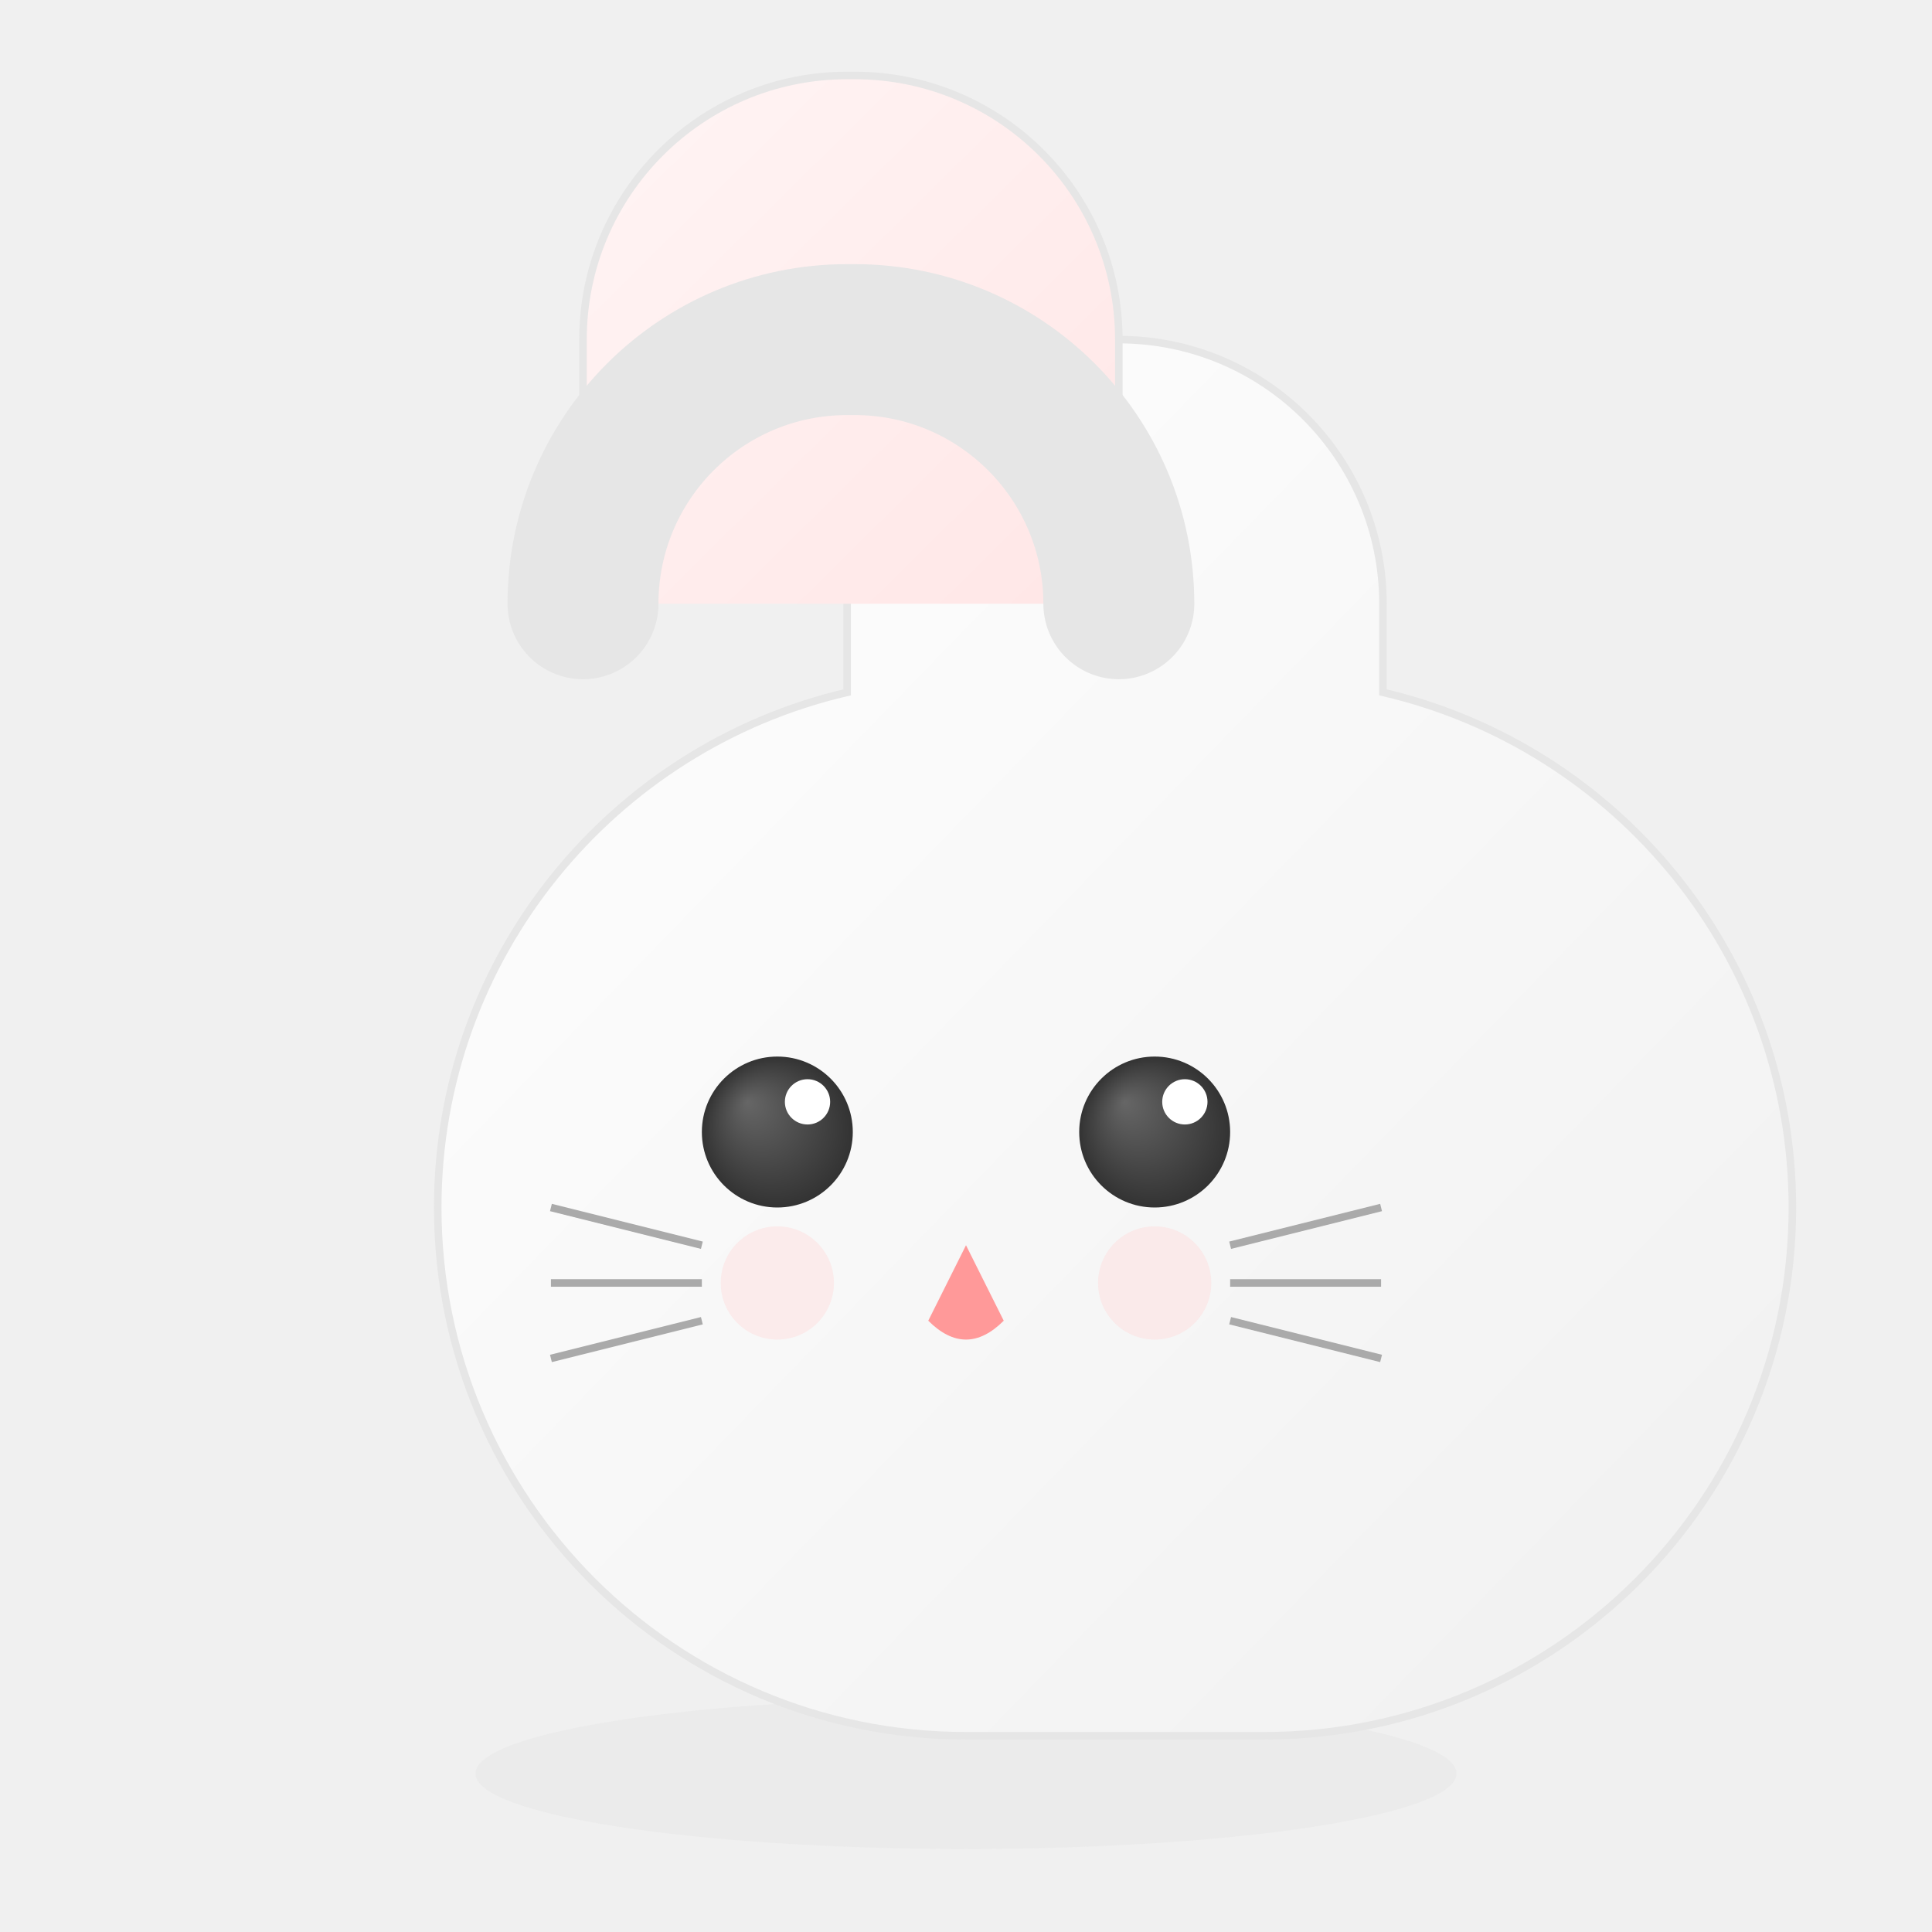
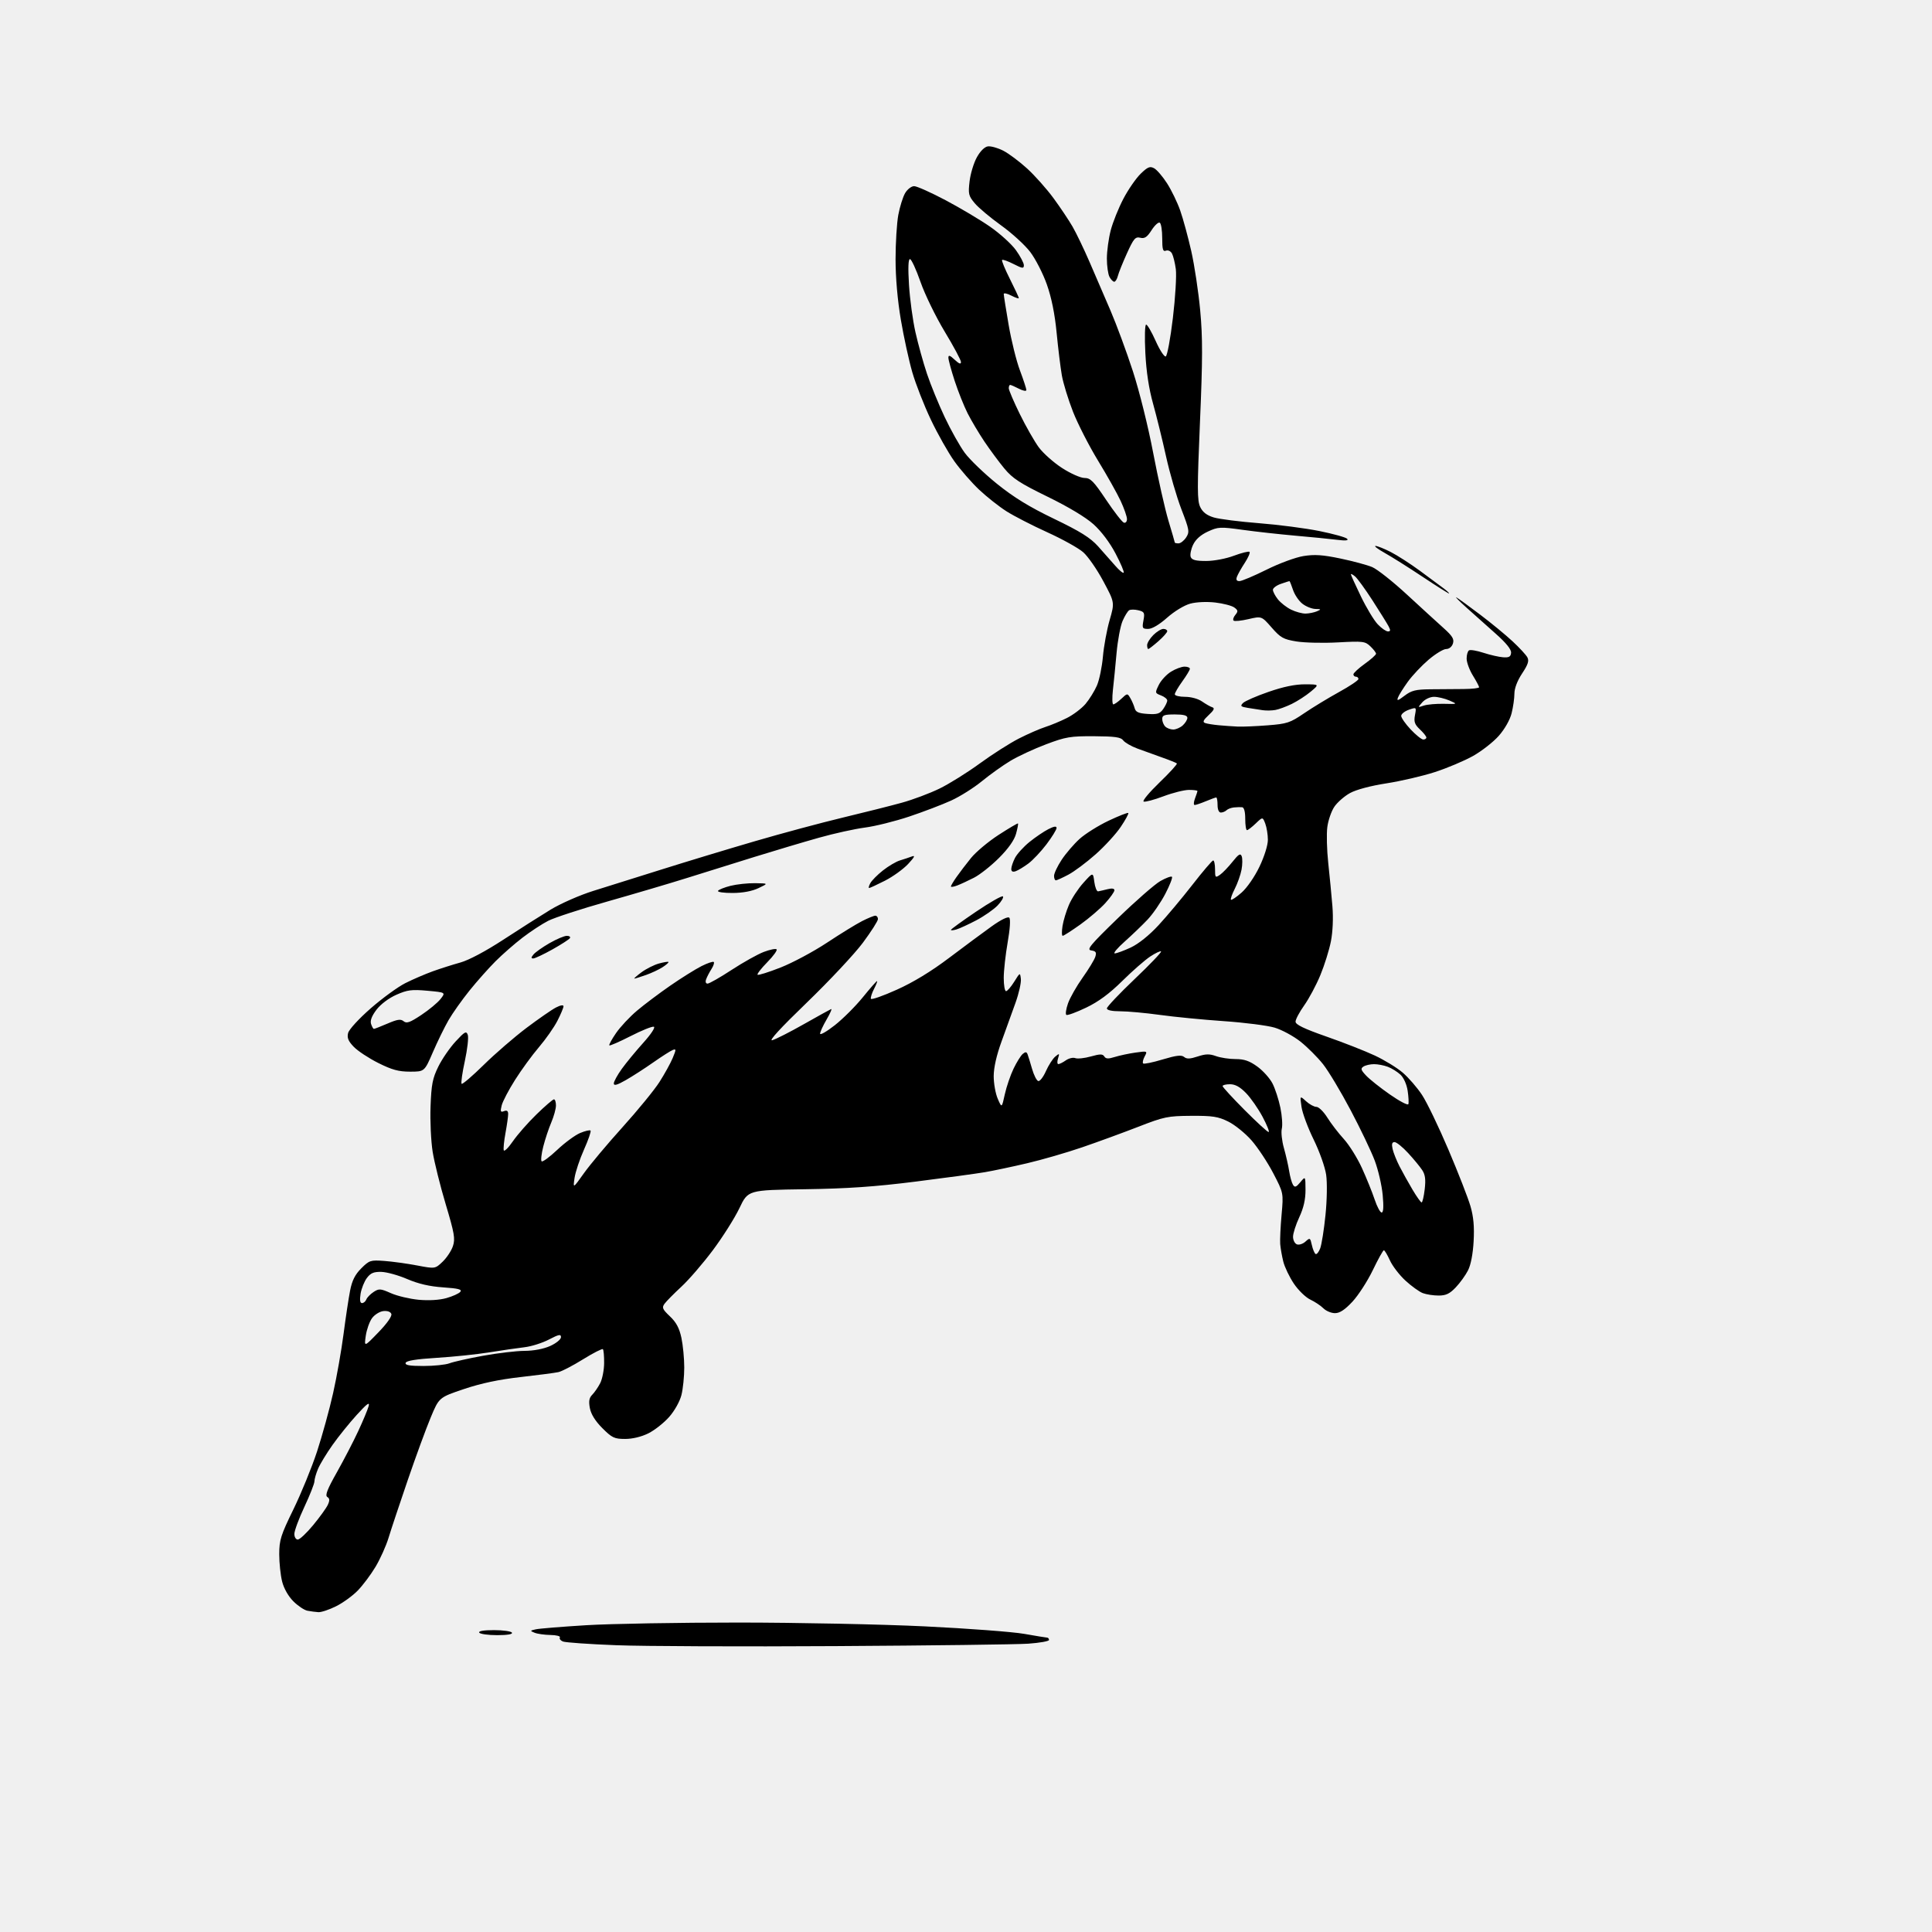
- <svg xmlns="http://www.w3.org/2000/svg" viewBox="0 0 512 512">
-   <ellipse cx="256" cy="470" rx="130" ry="20" fill="#E0E0E0" opacity="0.3" />
-   <defs>
-     <linearGradient id="headGradient" x1="0%" y1="0%" x2="100%" y2="100%">
-       <stop offset="0%" style="stop-color:#FFFFFF" />
-       <stop offset="100%" style="stop-color:#F0F0F0" />
-     </linearGradient>
-   </defs>
-   <path d="M256 460c-77.32 0-140-62.68-140-140 0-66.45 46.37-122.06 108.5-136.52V160c0-38.66 31.34-70 70-70h2c38.66 0 70 31.34 70 70v23.48C428.63 197.94 475 253.55 475 320c0 77.32-62.68 140-140 140z" fill="url(#headGradient)" stroke="#E6E6E6" stroke-width="2" />
-   <defs>
-     <linearGradient id="earGradient" x1="0%" y1="0%" x2="100%" y2="100%">
-       <stop offset="0%" style="stop-color:#FFF5F5" />
-       <stop offset="100%" style="stop-color:#FFE6E6" />
-     </linearGradient>
-   </defs>
-   <path d="M296.5 160v-70c0-38.66-31.34-70-70-70h-2c-38.66 0-70 31.34-70 70v70" fill="url(#earGradient)" stroke="#E6E6E6" stroke-width="2" />
-   <path d="M154.5 160c0-38.66 31.34-70 70-70h2c38.66 0 70 31.34 70 70" fill="none" stroke="#E6E6E6" stroke-width="40" stroke-linecap="round" />
-   <defs>
-     <radialGradient id="eyeGradient" cx="50%" cy="50%" r="50%" fx="30%" fy="30%">
-       <stop offset="0%" style="stop-color:#666666" />
-       <stop offset="100%" style="stop-color:#333333" />
-     </radialGradient>
-   </defs>
-   <circle cx="206" cy="300" r="20" fill="url(#eyeGradient)" />
-   <circle cx="306" cy="300" r="20" fill="url(#eyeGradient)" />
-   <circle cx="214" cy="292" r="6" fill="#FFFFFF" />
-   <circle cx="314" cy="292" r="6" fill="#FFFFFF" />
-   <path d="M256 330 L246 350 Q256 360 266 350 Z" fill="#FF9999" />
-   <circle cx="206" cy="340" r="15" fill="#FFD6D6" opacity="0.4" />
-   <circle cx="306" cy="340" r="15" fill="#FFD6D6" opacity="0.4" />
-   <line x1="186" y1="330" x2="146" y2="320" stroke="#AAAAAA" stroke-width="2" />
-   <line x1="186" y1="340" x2="146" y2="340" stroke="#AAAAAA" stroke-width="2" />
-   <line x1="186" y1="350" x2="146" y2="360" stroke="#AAAAAA" stroke-width="2" />
-   <line x1="326" y1="330" x2="366" y2="320" stroke="#AAAAAA" stroke-width="2" />
-   <line x1="326" y1="340" x2="366" y2="340" stroke="#AAAAAA" stroke-width="2" />
-   <line x1="326" y1="350" x2="366" y2="360" stroke="#AAAAAA" stroke-width="2" />
+ <svg xmlns="http://www.w3.org/2000/svg" version="1.1" viewBox="0 0 768 768" width="768" height="768">
+   <style>svg {background-color: white; }</style>"
+ <path stroke="none" fill="black" fill-rule="evenodd" d="M332.50,654.35C295.10,654.58 255.72,654.42 245.00,654.00C234.28,653.59 224.72,652.92 223.76,652.52C222.80,652.12 222.26,651.39 222.56,650.90C222.87,650.40 221.18,649.97 218.81,649.93C216.44,649.89 213.60,649.49 212.50,649.04C210.63,648.28 210.66,648.19 213.00,647.68C214.38,647.37 223.38,646.64 233.00,646.05C242.62,645.46 269.85,644.99 293.50,644.99C317.15,645.00 350.52,645.68 367.66,646.51C384.79,647.34 402.57,648.68 407.16,649.49C411.75,650.30 415.84,650.97 416.25,650.98C416.66,650.99 417.00,651.41 417.00,651.91C417.00,652.41 413.29,653.07 408.75,653.39C404.21,653.70 369.90,654.13 332.50,654.35zM197.62,650.00C194.04,650.00 190.84,649.55 190.50,649.00C190.11,648.37 192.30,648.00 196.38,648.00C199.96,648.00 203.16,648.45 203.50,649.00C203.89,649.63 201.70,650.00 197.62,650.00zM126.55,640.86C125.42,640.79 123.47,640.53 122.21,640.29C120.95,640.05 118.43,638.36 116.61,636.54C114.60,634.53 112.84,631.43 112.15,628.67C111.52,626.16 111.00,621.28 111.00,617.81C111.01,612.18 111.62,610.26 116.63,600.00C119.72,593.67 123.95,583.33 126.03,577.00C128.10,570.67 130.98,560.22 132.42,553.77C133.87,547.32 135.73,536.75 136.57,530.27C137.41,523.80 138.58,516.04 139.17,513.03C139.96,509.00 141.13,506.67 143.61,504.19C146.80,501.00 147.29,500.84 152.74,501.24C155.91,501.47 161.76,502.28 165.74,503.03C172.97,504.40 172.97,504.40 175.96,501.54C177.61,499.96 179.45,497.17 180.05,495.33C181.01,492.44 180.63,490.24 177.19,478.75C175.00,471.46 172.67,462.07 171.99,457.87C171.32,453.67 170.94,445.57 171.15,439.86C171.47,431.07 171.95,428.63 174.24,423.99C175.72,420.97 178.82,416.48 181.11,414.00C184.76,410.06 185.35,409.73 185.95,411.38C186.32,412.42 185.79,417.09 184.78,421.77C183.76,426.44 183.19,430.52 183.50,430.83C183.81,431.14 187.76,427.76 192.28,423.32C196.80,418.87 204.43,412.28 209.23,408.65C214.04,405.03 219.32,401.37 220.98,400.51C222.79,399.57 224.00,399.37 224.00,400.01C224.00,400.59 222.91,403.19 221.58,405.78C220.25,408.38 216.95,413.09 214.25,416.25C211.55,419.41 207.28,425.26 204.76,429.25C202.23,433.24 199.83,437.81 199.43,439.41C198.82,441.87 198.96,442.23 200.35,441.70C201.50,441.25 202.00,441.60 202.00,442.85C202.00,443.83 201.52,447.22 200.94,450.38C200.35,453.54 200.05,456.64 200.25,457.26C200.46,457.88 202.10,456.27 203.89,453.66C205.68,451.06 209.90,446.25 213.28,442.97C216.65,439.69 219.77,437.00 220.21,437.00C220.64,437.00 221.00,438.09 221.00,439.42C221.00,440.75 220.17,443.78 219.15,446.17C218.13,448.55 216.70,452.85 215.97,455.73C215.23,458.61 214.93,461.27 215.30,461.64C215.67,462.01 218.45,459.97 221.48,457.11C224.50,454.25 228.61,451.23 230.60,450.39C232.59,449.56 234.46,449.12 234.75,449.42C235.05,449.71 233.88,453.10 232.16,456.95C230.44,460.80 228.75,465.87 228.40,468.22C227.76,472.50 227.76,472.50 232.13,466.36C234.53,462.98 241.45,454.73 247.50,448.03C253.55,441.32 260.15,433.25 262.16,430.09C264.18,426.93 266.54,422.65 267.41,420.57C268.82,417.18 268.83,416.85 267.43,417.39C266.58,417.71 263.10,419.93 259.69,422.32C256.29,424.71 251.36,427.88 248.75,429.37C245.32,431.33 244.00,431.70 244.00,430.69C244.00,429.93 245.43,427.32 247.17,424.90C248.91,422.48 252.76,417.81 255.72,414.52C258.79,411.11 260.60,408.37 259.92,408.14C259.27,407.92 255.11,409.60 250.69,411.86C246.26,414.12 242.45,415.78 242.22,415.56C241.99,415.33 243.19,413.12 244.89,410.66C246.59,408.19 250.34,404.18 253.24,401.74C256.13,399.30 262.10,394.81 266.50,391.77C270.90,388.73 276.46,385.26 278.85,384.05C281.24,382.85 283.44,382.10 283.73,382.40C284.03,382.70 283.61,383.96 282.81,385.22C282.01,386.47 281.06,388.29 280.71,389.25C280.32,390.31 280.54,391.00 281.28,391.00C281.95,391.00 286.25,388.55 290.83,385.55C295.41,382.56 301.16,379.34 303.60,378.41C306.04,377.48 308.34,377.01 308.71,377.38C309.08,377.74 307.41,380.05 305.00,382.50C302.59,384.95 300.86,387.19 301.14,387.48C301.43,387.76 305.54,386.47 310.28,384.61C315.02,382.75 323.31,378.32 328.70,374.76C334.09,371.19 340.39,367.32 342.71,366.14C345.03,364.96 347.39,364.00 347.96,364.00C348.53,364.00 349.00,364.61 349.00,365.35C349.00,366.09 346.29,370.34 342.98,374.79C339.66,379.24 329.65,389.93 320.73,398.54C310.23,408.67 305.38,413.95 307.00,413.50C308.38,413.12 314.00,410.26 319.49,407.15C324.99,404.04 329.88,401.33 330.36,401.13C330.83,400.92 330.05,402.76 328.61,405.22C327.18,407.67 326.00,410.23 326.00,410.90C326.00,411.58 328.63,410.07 331.85,407.54C335.07,405.01 340.06,400.03 342.95,396.47C345.84,392.91 348.39,390.00 348.62,390.00C348.86,390.00 348.34,391.38 347.46,393.07C346.59,394.76 346.02,396.54 346.19,397.03C346.36,397.52 351.00,395.90 356.50,393.42C363.09,390.46 370.20,386.13 377.37,380.71C383.35,376.20 390.95,370.56 394.27,368.19C397.90,365.60 400.65,364.25 401.20,364.80C401.75,365.35 401.50,369.24 400.56,374.61C399.71,379.50 399.00,385.86 399.00,388.75C399.00,391.64 399.41,394.00 399.92,394.00C400.42,394.00 401.89,392.31 403.17,390.25C405.49,386.52 405.50,386.52 405.81,389.15C405.98,390.61 405.02,394.89 403.67,398.65C402.33,402.42 399.84,409.32 398.13,414.00C396.14,419.45 395.02,424.40 395.01,427.78C395.01,430.69 395.73,434.74 396.62,436.78C398.23,440.50 398.23,440.50 399.43,435.00C400.10,431.98 401.66,427.39 402.91,424.80C404.15,422.22 405.80,419.58 406.57,418.94C407.66,418.04 408.09,418.09 408.49,419.14C408.77,419.89 409.57,422.49 410.27,424.92C410.97,427.36 412.06,429.52 412.70,429.73C413.33,429.94 414.71,428.18 415.76,425.81C416.82,423.44 418.49,420.83 419.48,420.01C421.15,418.63 421.23,418.69 420.58,420.76C420.19,421.99 420.25,423.00 420.71,423.00C421.17,423.00 422.52,422.33 423.70,421.50C424.87,420.68 426.56,420.28 427.45,420.62C428.34,420.96 431.12,420.67 433.63,419.96C437.32,418.93 438.34,418.93 438.98,419.96C439.58,420.93 440.55,420.98 443.13,420.17C444.98,419.59 448.68,418.80 451.35,418.42C456.13,417.75 456.19,417.78 455.02,419.96C454.37,421.17 454.10,422.43 454.41,422.74C454.72,423.06 458.20,422.35 462.14,421.16C467.61,419.52 469.63,419.28 470.69,420.15C471.73,421.02 473.05,420.97 476.09,419.97C479.26,418.92 480.81,418.89 483.38,419.82C485.17,420.47 488.68,421.00 491.17,421.00C494.61,421.00 496.69,421.72 499.82,423.99C502.09,425.63 504.81,428.67 505.86,430.74C506.91,432.81 508.31,437.12 508.97,440.33C509.63,443.54 509.89,447.29 509.54,448.68C509.20,450.06 509.57,453.51 510.37,456.35C511.17,459.18 512.11,463.31 512.46,465.52C512.81,467.73 513.49,470.18 513.98,470.97C514.70,472.13 515.24,471.94 516.90,469.95C518.93,467.50 518.93,467.50 518.96,473.00C518.97,476.80 518.21,480.15 516.49,483.85C515.12,486.79 514.00,490.29 514.00,491.63C514.00,492.97 514.69,494.33 515.54,494.65C516.38,494.98 517.92,494.48 518.94,493.55C520.72,491.94 520.84,492.01 521.48,494.92C521.85,496.60 522.52,498.20 522.96,498.48C523.40,498.75 524.23,497.74 524.80,496.24C525.37,494.73 526.32,488.77 526.90,483.00C527.51,477.03 527.62,470.13 527.17,467.00C526.73,463.95 524.51,457.71 522.20,453.00C519.90,448.32 517.73,442.48 517.37,440.00C516.72,435.50 516.72,435.50 519.17,437.75C520.52,438.99 522.38,440.00 523.30,440.00C524.22,440.00 526.17,441.91 527.63,444.25C529.09,446.59 532.03,450.42 534.17,452.76C536.31,455.10 539.56,460.30 541.39,464.32C543.22,468.34 545.49,473.96 546.44,476.81C547.39,479.66 548.64,482.00 549.22,482.00C549.94,482.00 550.07,479.69 549.64,475.01C549.28,471.16 547.86,465.02 546.48,461.36C545.11,457.71 540.81,448.71 536.93,441.38C533.06,434.04 528.11,425.78 525.93,423.03C523.75,420.28 519.70,416.23 516.92,414.03C514.14,411.84 509.54,409.35 506.68,408.50C503.83,407.65 494.75,406.49 486.50,405.92C478.25,405.35 466.81,404.24 461.08,403.44C455.34,402.65 448.26,402.00 445.33,402.00C441.99,402.00 440.00,401.57 440.00,400.85C440.00,400.22 444.96,394.99 451.02,389.21C457.09,383.44 461.82,378.49 461.54,378.21C461.27,377.93 459.32,378.85 457.21,380.24C455.10,381.64 450.10,386.02 446.10,389.97C441.02,394.99 436.69,398.19 431.76,400.55C427.88,402.41 424.34,403.71 423.90,403.44C423.47,403.17 423.76,401.11 424.55,398.85C425.35,396.60 427.96,392.00 430.36,388.63C432.76,385.26 435.03,381.52 435.40,380.33C435.96,378.57 435.64,378.09 433.79,377.81C431.82,377.53 433.30,375.73 444.36,365.01C451.43,358.15 459.03,351.51 461.25,350.24C463.47,348.98 465.55,348.22 465.87,348.54C466.19,348.86 465.00,351.91 463.23,355.31C461.45,358.72 458.30,363.30 456.23,365.50C454.15,367.70 450.05,371.64 447.12,374.25C444.18,376.86 442.39,379.00 443.14,378.99C443.89,378.98 446.75,377.93 449.50,376.65C452.57,375.21 456.81,371.82 460.50,367.83C463.80,364.27 469.88,357.02 474.00,351.72C478.12,346.42 481.84,342.07 482.25,342.04C482.66,342.02 483.00,343.60 483.00,345.56C483.00,348.89 483.12,349.03 484.97,347.74C486.05,346.98 488.29,344.65 489.95,342.56C492.37,339.52 493.10,339.08 493.60,340.39C493.94,341.28 493.91,343.68 493.53,345.71C493.15,347.74 491.94,351.16 490.85,353.30C489.75,355.44 489.07,357.40 489.33,357.66C489.58,357.91 491.48,356.64 493.55,354.82C495.69,352.94 498.74,348.53 500.65,344.54C502.59,340.49 504.00,336.00 504.00,333.84C504.00,331.80 503.53,328.91 502.97,327.41C501.93,324.69 501.93,324.69 499.16,327.35C497.64,328.81 496.08,330.00 495.70,330.00C495.31,330.00 495.00,327.98 495.00,325.50C495.00,322.63 494.55,320.96 493.75,320.88C493.06,320.82 491.60,320.86 490.50,320.97C489.40,321.08 488.07,321.58 487.55,322.09C487.03,322.59 486.01,323.00 485.30,323.00C484.52,323.00 484.00,321.79 484.00,320.00C484.00,318.35 483.76,317.00 483.47,317.00C483.18,317.00 481.32,317.68 479.35,318.50C477.37,319.32 475.37,320.00 474.90,320.00C474.43,320.00 474.49,318.85 475.02,317.43C475.56,316.02 476.00,314.67 476.00,314.43C476.00,314.20 474.48,314.00 472.62,314.00C470.76,314.00 466.20,315.14 462.49,316.54C458.78,317.94 455.24,318.88 454.62,318.64C454.00,318.40 456.83,315.00 460.89,311.08C464.96,307.16 468.08,303.74 467.82,303.48C467.56,303.22 464.90,302.15 461.92,301.10C458.94,300.05 454.51,298.44 452.07,297.54C449.63,296.63 447.12,295.17 446.48,294.30C445.56,293.04 443.21,292.71 434.91,292.66C425.52,292.61 423.65,292.92 415.84,295.87C411.07,297.66 404.70,300.62 401.67,302.44C398.64,304.26 393.54,307.90 390.33,310.53C387.13,313.16 381.62,316.63 378.10,318.23C374.58,319.84 367.08,322.70 361.43,324.59C355.78,326.48 347.86,328.45 343.83,328.97C339.80,329.50 331.55,331.31 325.50,333.02C319.45,334.72 307.98,338.14 300.00,340.61C292.02,343.09 279.88,346.88 273.00,349.04C266.12,351.20 251.93,355.39 241.45,358.36C230.98,361.32 220.40,364.77 217.95,366.02C215.50,367.26 210.89,370.29 207.70,372.74C204.51,375.19 199.69,379.41 196.98,382.12C194.27,384.83 189.61,390.07 186.63,393.77C183.65,397.47 179.91,402.75 178.32,405.50C176.73,408.25 173.92,413.99 172.08,418.25C168.73,426.00 168.73,426.00 163.00,426.00C158.46,426.00 155.83,425.28 150.37,422.55C146.57,420.65 142.18,417.75 140.61,416.11C138.43,413.84 137.90,412.54 138.38,410.64C138.73,409.24 142.66,404.95 147.38,400.82C151.99,396.80 158.18,392.29 161.13,390.81C164.08,389.32 168.97,387.22 172.00,386.12C175.03,385.03 179.98,383.45 183.02,382.61C186.37,381.68 193.06,378.12 200.02,373.58C206.33,369.45 214.80,364.07 218.83,361.62C222.89,359.16 230.48,355.82 235.83,354.15C241.15,352.49 253.38,348.66 263.00,345.63C272.62,342.60 289.27,337.55 300.00,334.42C310.73,331.28 326.48,327.05 335.00,325.01C343.52,322.97 354.10,320.31 358.50,319.09C362.90,317.88 369.65,315.34 373.50,313.46C377.35,311.58 384.55,307.09 389.50,303.47C394.45,299.86 401.43,295.41 405.00,293.59C408.57,291.77 413.30,289.70 415.50,289.00C417.70,288.30 421.58,286.69 424.12,285.41C426.66,284.14 429.99,281.61 431.53,279.80C433.06,277.98 435.09,274.70 436.05,272.50C437.00,270.30 438.07,265.12 438.43,261.00C438.79,256.88 439.99,250.35 441.10,246.50C443.12,239.50 443.12,239.50 438.56,231.00C436.06,226.32 432.47,221.15 430.57,219.50C428.68,217.85 422.27,214.29 416.32,211.59C410.37,208.89 403.07,205.14 400.11,203.26C397.14,201.38 392.25,197.51 389.23,194.67C386.22,191.83 381.78,186.74 379.37,183.36C376.96,179.99 372.76,172.56 370.05,166.86C367.33,161.16 364.01,152.66 362.65,147.97C361.30,143.29 359.25,133.89 358.10,127.10C356.79,119.41 356.00,110.34 356.00,103.06C356.00,96.63 356.49,88.70 357.09,85.43C357.70,82.17 358.92,78.26 359.81,76.75C360.70,75.24 362.31,74.00 363.38,74.00C364.45,74.00 370.06,76.51 375.85,79.57C381.64,82.63 389.60,87.37 393.53,90.09C397.46,92.81 402.10,97.01 403.84,99.43C405.58,101.85 407.00,104.55 407.00,105.43C407.00,106.83 406.47,106.77 402.90,104.95C400.65,103.80 398.60,103.07 398.34,103.33C398.08,103.58 399.48,106.98 401.44,110.87C403.40,114.77 405.00,118.20 405.00,118.50C405.00,118.80 403.65,118.35 402.00,117.50C400.35,116.65 399.00,116.37 399.00,116.87C399.00,117.38 399.88,122.91 400.95,129.15C402.02,135.39 404.04,143.55 405.45,147.27C406.85,151.00 408.00,154.50 408.00,155.05C408.00,155.60 406.67,155.37 405.05,154.53C403.43,153.69 401.85,153.00 401.55,153.00C401.25,153.00 401.00,153.60 401.00,154.32C401.00,155.05 402.97,159.66 405.38,164.57C407.79,169.48 411.19,175.43 412.92,177.80C414.66,180.16 418.83,183.88 422.20,186.05C425.59,188.24 429.55,190.00 431.09,190.00C433.48,190.00 434.71,191.24 439.69,198.68C442.89,203.45 446.06,207.53 446.75,207.76C447.45,207.99 448.00,207.35 447.99,206.33C447.98,205.32 446.85,202.07 445.47,199.11C444.09,196.15 440.05,188.95 436.48,183.11C432.92,177.27 428.44,168.52 426.53,163.66C424.63,158.80 422.63,152.28 422.09,149.16C421.55,146.05 420.62,138.43 420.02,132.23C419.30,124.77 417.99,118.30 416.14,113.07C414.61,108.73 411.62,102.91 409.52,100.15C407.41,97.38 402.20,92.63 397.95,89.59C393.70,86.55 389.00,82.60 387.50,80.82C385.02,77.87 384.83,77.09 385.42,72.10C385.77,69.08 387.07,64.79 388.30,62.56C389.66,60.09 391.37,58.38 392.69,58.19C393.88,58.02 396.62,58.79 398.79,59.89C400.96,61.00 405.24,64.20 408.31,67.00C411.37,69.80 416.09,75.10 418.79,78.79C421.50,82.48 424.92,87.59 426.38,90.13C427.85,92.68 430.88,98.98 433.11,104.13C435.33,109.29 439.09,118.00 441.46,123.50C443.82,129.00 447.82,139.82 450.33,147.54C452.90,155.44 456.44,169.65 458.41,180.04C460.35,190.19 463.07,202.29 464.46,206.93C465.86,211.56 467.00,215.50 467.00,215.68C467.00,215.85 467.66,216.00 468.48,216.00C469.29,216.00 470.65,214.94 471.50,213.65C472.93,211.46 472.80,210.68 469.61,202.40C467.73,197.50 465.00,188.10 463.54,181.50C462.08,174.90 459.75,165.45 458.37,160.50C456.70,154.54 455.66,147.70 455.29,140.25C454.97,133.92 455.11,129.01 455.61,129.03C456.10,129.04 457.81,131.98 459.41,135.56C461.00,139.14 462.80,141.90 463.39,141.70C463.98,141.51 465.26,134.63 466.24,126.42C467.22,118.22 467.74,109.47 467.41,107.00C467.08,104.53 466.39,101.73 465.89,100.79C465.37,99.82 464.32,99.32 463.48,99.64C462.28,100.11 462.00,99.16 462.00,94.67C462.00,91.61 461.57,88.85 461.03,88.52C460.50,88.19 459.04,89.53 457.78,91.48C455.99,94.28 455.02,94.93 453.27,94.51C451.31,94.04 450.65,94.82 447.98,100.70C446.30,104.40 444.67,108.46 444.36,109.72C444.04,110.97 443.40,112.00 442.93,112.00C442.46,112.00 441.60,111.13 441.04,110.07C440.47,109.00 440.00,105.72 440.00,102.78C440.00,99.83 440.69,94.78 441.53,91.55C442.37,88.32 444.64,82.68 446.57,79.00C448.50,75.32 451.59,70.85 453.44,69.06C456.22,66.36 457.12,65.99 458.77,66.88C459.86,67.46 462.18,70.16 463.92,72.87C465.66,75.58 468.01,80.43 469.14,83.65C470.28,86.87 472.25,94.13 473.54,99.79C474.82,105.45 476.42,116.09 477.10,123.43C478.10,134.18 478.08,142.84 477.01,167.68C475.88,194.21 475.89,199.00 477.10,201.54C478.10,203.62 479.70,204.85 482.51,205.70C484.70,206.35 492.80,207.38 500.50,207.98C508.20,208.58 519.00,209.99 524.50,211.10C530.00,212.21 534.95,213.59 535.50,214.16C536.19,214.88 534.95,215.01 531.50,214.58C528.75,214.23 521.33,213.50 515.00,212.95C508.68,212.39 499.23,211.35 494.00,210.62C485.05,209.38 484.25,209.42 480.16,211.30C477.30,212.62 475.29,214.41 474.27,216.56C473.42,218.35 472.99,220.53 473.33,221.41C473.78,222.60 475.33,223.00 479.43,223.00C482.56,223.00 487.34,222.10 490.53,220.90C493.62,219.75 496.40,219.06 496.72,219.38C497.03,219.70 496.18,221.66 494.83,223.73C493.47,225.80 492.07,228.29 491.71,229.25C491.26,230.47 491.56,231.00 492.70,231.00C493.60,231.00 498.42,228.96 503.42,226.48C508.49,223.95 515.00,221.55 518.16,221.04C522.59,220.33 525.80,220.55 532.83,222.02C537.77,223.05 543.46,224.58 545.46,225.42C547.45,226.25 553.68,231.17 559.29,236.36C564.91,241.54 571.47,247.55 573.88,249.70C577.39,252.85 578.12,254.06 577.56,255.81C577.15,257.10 576.04,258.00 574.87,258.00C573.77,258.00 570.63,259.91 567.88,262.25C565.14,264.59 561.43,268.52 559.64,271.00C557.85,273.48 556.08,276.30 555.71,277.29C555.17,278.72 555.68,278.58 558.32,276.57C561.06,274.48 562.74,274.06 568.55,274.00C572.37,273.96 578.31,273.91 581.75,273.90C585.19,273.88 587.99,273.56 587.97,273.18C587.95,272.81 586.83,270.70 585.47,268.50C584.12,266.30 583.01,263.29 583.01,261.81C583.00,260.33 583.43,258.85 583.96,258.53C584.49,258.20 587.07,258.64 589.71,259.50C592.34,260.36 595.85,261.16 597.50,261.28C599.86,261.45 600.54,261.07 600.68,259.50C600.80,258.18 598.75,255.63 594.67,252.00C591.26,248.97 586.00,244.28 582.99,241.57C579.97,238.86 578.17,237.03 579.00,237.51C579.83,237.98 584.06,241.06 588.42,244.36C592.78,247.65 598.56,252.41 601.26,254.93C603.97,257.44 606.62,260.31 607.15,261.30C607.90,262.68 607.41,264.18 605.06,267.72C603.16,270.59 602.00,273.62 602.00,275.73C602.00,277.59 601.50,281.11 600.88,283.55C600.23,286.16 598.14,289.84 595.80,292.49C593.62,294.97 588.98,298.59 585.50,300.54C582.02,302.48 575.19,305.36 570.33,306.93C565.48,308.50 556.82,310.51 551.10,311.40C544.82,312.37 539.10,313.90 536.64,315.26C534.41,316.49 531.61,318.94 530.42,320.70C529.24,322.45 527.98,326.09 527.63,328.77C527.27,331.45 527.44,337.88 528.00,343.07C528.56,348.26 529.30,355.96 529.65,360.18C530.04,364.88 529.81,370.32 529.06,374.18C528.38,377.66 526.49,383.71 524.86,387.64C523.24,391.57 520.35,396.97 518.45,399.64C516.55,402.31 515.00,405.23 515.00,406.12C515.00,407.31 518.35,408.92 527.25,412.04C533.99,414.39 542.65,417.79 546.50,419.59C550.35,421.39 555.37,424.46 557.64,426.42C559.92,428.38 563.36,432.34 565.27,435.24C567.19,438.13 571.92,447.95 575.79,457.06C579.67,466.17 583.60,476.26 584.53,479.47C585.75,483.64 586.11,487.64 585.79,493.41C585.52,498.43 584.67,502.83 583.56,505.00C582.58,506.93 580.39,509.96 578.69,511.75C576.28,514.29 574.79,515.00 571.87,515.00C569.81,515.00 566.98,514.56 565.57,514.03C564.17,513.49 561.06,511.25 558.67,509.05C556.28,506.85 553.51,503.23 552.51,501.02C551.51,498.81 550.43,497.00 550.10,497.01C549.77,497.01 547.79,500.58 545.70,504.93C543.60,509.28 539.97,514.90 537.63,517.42C534.61,520.66 532.58,522.00 530.68,522.00C529.21,522.00 527.14,521.14 526.09,520.09C525.04,519.04 522.68,517.46 520.84,516.59C519.00,515.72 516.07,512.86 514.32,510.25C512.57,507.64 510.68,503.70 510.13,501.50C509.58,499.30 509.03,496.15 508.90,494.50C508.78,492.85 509.02,487.61 509.45,482.86C510.22,474.22 510.22,474.22 506.13,466.36C503.88,462.04 500.00,456.18 497.52,453.34C495.03,450.50 490.86,447.13 488.25,445.84C484.19,443.84 482.04,443.51 473.50,443.56C464.18,443.62 462.75,443.92 452.50,447.91C446.45,450.26 436.42,453.93 430.21,456.06C424.00,458.19 414.10,461.06 408.21,462.43C402.32,463.81 394.80,465.40 391.50,465.96C388.20,466.53 375.82,468.21 364.00,469.70C347.82,471.74 336.91,472.49 319.93,472.74C297.35,473.07 297.35,473.07 293.93,480.27C292.04,484.22 287.29,491.74 283.37,496.98C279.45,502.22 273.83,508.74 270.87,511.47C267.92,514.20 264.91,517.25 264.19,518.23C263.04,519.79 263.31,520.42 266.30,523.26C268.81,525.63 270.04,527.93 270.87,531.80C271.49,534.71 272.00,540.03 272.00,543.61C272.00,547.19 271.50,552.11 270.88,554.55C270.24,557.09 268.16,560.81 266.01,563.25C263.94,565.60 260.23,568.53 257.77,569.76C255.00,571.14 251.45,572.00 248.51,572.00C244.22,572.00 243.30,571.56 239.45,567.72C236.63,564.89 234.94,562.18 234.48,559.75C233.96,556.99 234.20,555.66 235.42,554.44C236.31,553.54 237.74,551.48 238.58,549.84C239.42,548.21 240.13,544.62 240.15,541.87C240.18,539.11 239.95,536.62 239.66,536.32C239.36,536.03 235.83,537.83 231.81,540.32C227.79,542.82 223.38,545.12 222.00,545.43C220.62,545.74 213.86,546.62 206.97,547.40C198.41,548.36 191.27,549.87 184.48,552.15C174.53,555.50 174.53,555.50 171.20,563.50C169.36,567.90 165.24,579.15 162.04,588.50C158.84,597.85 155.42,608.12 154.45,611.33C153.47,614.53 151.15,619.70 149.28,622.83C147.41,625.95 144.23,630.20 142.21,632.27C140.20,634.35 136.31,637.16 133.58,638.52C130.84,639.89 127.68,640.94 126.55,640.86zM118.38,612.00C119.14,612.00 121.89,609.41 124.50,606.25C127.11,603.09 129.73,599.46 130.32,598.18C131.12,596.43 131.07,595.66 130.11,595.07C129.15,594.47 130.09,592.03 133.89,585.30C136.67,580.36 140.50,572.99 142.39,568.91C144.29,564.84 146.15,560.38 146.53,559.00C147.05,557.11 145.92,557.93 141.86,562.39C138.91,565.63 134.55,571.03 132.18,574.39C129.80,577.75 127.21,582.02 126.43,583.87C125.64,585.73 125.00,587.98 124.99,588.87C124.98,589.77 123.19,594.33 121.00,599.00C118.81,603.67 117.02,608.51 117.01,609.75C117.00,611.00 117.61,612.00 118.38,612.00zM168.35,543.00C172.49,543.00 177.14,542.52 178.68,541.93C180.23,541.34 186.22,539.99 192.00,538.94C197.78,537.89 205.20,537.01 208.50,536.99C212.22,536.97 216.12,536.22 218.75,535.03C221.11,533.96 223.00,532.40 223.00,531.54C223.00,530.26 222.15,530.43 218.22,532.48C215.59,533.85 211.21,535.24 208.47,535.55C205.74,535.87 199.45,536.78 194.50,537.58C189.55,538.38 180.14,539.36 173.58,539.76C165.48,540.26 161.53,540.90 161.25,541.75C160.94,542.68 162.78,543.00 168.35,543.00zM150.43,529.62C153.88,526.06 155.90,523.18 155.56,522.30C155.23,521.43 153.98,520.99 152.35,521.18C150.89,521.36 148.88,522.62 147.88,524.00C146.88,525.38 145.76,528.52 145.40,531.00C144.75,535.50 144.75,535.50 150.43,529.62zM143.90,518.00C144.54,518.00 145.31,517.35 145.62,516.56C145.92,515.77 147.22,514.43 148.51,513.58C150.65,512.18 151.25,512.22 155.40,514.06C157.90,515.17 162.87,516.34 166.43,516.68C170.48,517.05 174.63,516.80 177.44,516.02C179.93,515.32 182.42,514.20 182.98,513.52C183.77,512.57 182.22,512.16 176.17,511.75C170.76,511.38 166.33,510.35 161.91,508.46C158.39,506.94 153.75,505.65 151.62,505.60C148.57,505.52 147.33,506.04 145.84,508.02C144.80,509.41 143.68,512.22 143.34,514.27C142.94,516.78 143.12,518.00 143.90,518.00zM565.11,477.99C565.45,477.99 566.00,475.66 566.34,472.79C566.80,468.88 566.55,466.97 565.35,465.13C564.46,463.78 561.94,460.72 559.74,458.34C557.54,455.95 555.12,454.00 554.35,454.00C553.35,454.00 553.14,454.77 553.58,456.75C553.92,458.26 555.17,461.38 556.35,463.67C557.53,465.97 559.85,470.12 561.50,472.91C563.15,475.69 564.77,477.98 565.11,477.99zM504.29,450.00C504.74,450.00 503.68,447.31 501.93,444.02C500.18,440.73 497.21,436.46 495.32,434.52C492.93,432.06 491.01,431.00 488.95,431.00C487.33,431.00 486.00,431.33 486.00,431.73C486.00,432.13 489.93,436.41 494.73,441.23C499.53,446.05 503.83,450.00 504.29,450.00zM559.85,438.91C560.05,438.34 559.92,435.94 559.56,433.57C559.19,431.08 557.99,428.40 556.71,427.20C555.49,426.06 553.23,424.65 551.68,424.07C550.14,423.48 547.66,423.01 546.18,423.02C544.71,423.02 542.84,423.45 542.03,423.96C540.79,424.75 540.94,425.31 543.03,427.54C544.39,429.00 548.65,432.39 552.50,435.07C556.35,437.76 559.66,439.49 559.85,438.91zM148.63,409.00C148.91,409.00 151.35,408.04 154.06,406.88C157.99,405.19 159.30,405.00 160.45,405.96C161.63,406.94 162.97,406.46 167.46,403.48C170.52,401.45 173.96,398.60 175.10,397.15C177.19,394.50 177.19,394.50 169.93,393.84C163.66,393.27 161.96,393.49 157.57,395.43C154.57,396.75 151.34,399.18 149.68,401.35C147.80,403.82 147.08,405.68 147.50,407.02C147.85,408.11 148.36,409.00 148.63,409.00zM252.18,389.00C251.87,389.00 253.14,387.87 255.01,386.49C256.89,385.11 259.99,383.55 261.90,383.02C263.82,382.49 265.54,382.21 265.72,382.39C265.91,382.58 264.89,383.50 263.46,384.43C262.03,385.37 259.03,386.78 256.80,387.57C254.57,388.36 252.49,389.00 252.18,389.00zM211.97,381.00C211.07,381.00 211.09,380.59 212.08,379.41C212.81,378.53 215.67,376.51 218.45,374.91C221.23,373.32 224.31,372.01 225.31,372.01C226.30,372.00 226.86,372.41 226.55,372.92C226.24,373.42 223.10,375.45 219.58,377.42C216.06,379.39 212.63,381.00 211.97,381.00zM422.44,372.00C422.06,372.00 422.03,370.24 422.37,368.09C422.71,365.94 423.86,362.15 424.93,359.67C425.99,357.19 428.58,353.25 430.68,350.92C434.50,346.68 434.50,346.68 435.01,350.59C435.30,352.74 435.98,354.42 436.53,354.33C437.09,354.23 438.77,353.85 440.27,353.47C442.01,353.03 443.00,353.18 443.00,353.89C443.00,354.50 441.38,356.79 439.40,358.98C437.41,361.18 432.95,365.00 429.47,367.49C425.99,369.97 422.83,372.00 422.44,372.00zM380.25,369.45C379.01,369.83 378.00,369.92 378.00,369.65C378.00,369.38 382.50,366.12 387.99,362.41C393.49,358.69 398.29,355.96 398.67,356.33C399.05,356.71 398.10,358.33 396.57,359.93C395.03,361.53 391.24,364.17 388.14,365.81C385.04,367.44 381.49,369.08 380.25,369.45zM291.19,354.97C287.72,354.99 285.13,354.61 285.42,354.12C285.72,353.64 287.97,352.74 290.43,352.12C292.88,351.51 297.27,351.04 300.19,351.08C305.50,351.16 305.50,351.16 301.50,353.05C298.92,354.27 295.26,354.96 291.19,354.97zM345.49,353.00C345.18,353.00 345.39,352.14 345.95,351.10C346.51,350.05 348.76,347.77 350.95,346.04C353.15,344.30 356.19,342.50 357.72,342.04C359.25,341.58 361.40,340.87 362.50,340.45C363.93,339.91 363.50,340.76 361.00,343.44C359.07,345.50 354.93,348.49 351.78,350.09C348.63,351.69 345.80,353.00 345.49,353.00zM380.47,352.01C379.11,352.53 378.00,352.69 378.00,352.38C378.00,352.07 378.99,350.39 380.21,348.65C381.42,346.92 384.01,343.52 385.96,341.11C387.90,338.70 392.85,334.55 396.95,331.89C401.05,329.24 404.52,327.19 404.67,327.34C404.82,327.49 404.47,329.35 403.88,331.48C403.18,334.00 400.82,337.34 397.11,341.05C393.97,344.19 389.50,347.72 387.17,348.91C384.84,350.10 381.82,351.50 380.47,352.01zM419.75,349.95C419.34,349.98 419.00,349.18 419.00,348.17C419.00,347.17 420.37,344.28 422.04,341.75C423.72,339.22 426.92,335.50 429.16,333.47C431.41,331.44 436.58,328.20 440.66,326.26C444.74,324.33 448.27,322.94 448.51,323.18C448.75,323.41 447.40,325.90 445.51,328.70C443.63,331.51 439.11,336.43 435.47,339.65C431.84,342.87 426.98,346.49 424.68,347.70C422.38,348.92 420.16,349.93 419.75,349.95zM403.75,346.32C402.58,346.73 402.00,346.43 402.00,345.42C402.00,344.58 402.67,342.61 403.48,341.03C404.30,339.45 406.89,336.60 409.23,334.70C411.58,332.80 414.96,330.51 416.75,329.60C418.99,328.46 420.00,328.32 420.00,329.13C420.00,329.79 418.21,332.69 416.01,335.60C413.82,338.50 410.56,341.96 408.76,343.29C406.97,344.62 404.71,345.98 403.75,346.32zM565.75,293.97C566.44,293.98 567.00,293.63 567.00,293.17C567.00,292.72 565.84,291.26 564.43,289.94C562.35,287.98 561.98,286.92 562.47,284.30C563.08,281.08 563.07,281.08 560.04,282.14C558.37,282.72 557.00,283.82 557.00,284.58C557.00,285.34 558.69,287.76 560.75,289.95C562.81,292.14 565.06,293.95 565.75,293.97zM466.37,290.00C467.46,290.00 469.17,289.26 470.17,288.35C471.18,287.43 472.00,286.08 472.00,285.35C472.00,284.40 470.52,284.00 467.00,284.00C462.85,284.00 462.00,284.31 462.00,285.80C462.00,286.79 462.54,288.14 463.20,288.80C463.86,289.46 465.29,290.00 466.37,290.00zM492.00,288.83C493.93,288.92 499.29,288.69 503.92,288.33C511.65,287.73 512.85,287.33 518.42,283.53C521.77,281.25 527.99,277.47 532.25,275.12C536.51,272.78 540.00,270.44 540.00,269.93C540.00,269.42 539.55,269.00 539.00,269.00C538.45,269.00 538.00,268.58 538.00,268.06C538.00,267.55 540.02,265.67 542.50,263.89C544.98,262.12 547.00,260.30 547.00,259.87C547.00,259.43 545.99,258.11 544.75,256.93C542.65,254.92 541.80,254.82 531.88,255.36C526.04,255.68 518.62,255.51 515.38,254.99C510.16,254.14 509.05,253.52 505.50,249.46C501.50,244.89 501.50,244.89 496.25,246.12C493.37,246.79 490.72,247.05 490.36,246.69C490.01,246.34 490.32,245.31 491.07,244.42C492.23,243.02 492.16,242.59 490.64,241.48C489.67,240.77 486.26,239.88 483.09,239.51C479.70,239.12 475.59,239.30 473.14,239.96C470.75,240.61 466.83,242.99 463.95,245.54C460.84,248.30 457.98,250.00 456.42,250.00C454.11,250.00 453.96,249.73 454.54,246.63C455.11,243.60 454.91,243.19 452.54,242.60C451.09,242.24 449.43,242.23 448.85,242.59C448.27,242.95 447.09,244.88 446.23,246.87C445.37,248.87 444.31,254.55 443.86,259.50C443.42,264.45 442.76,271.09 442.40,274.25C442.05,277.41 442.12,280.00 442.56,280.00C443.01,280.00 444.45,278.99 445.76,277.76C448.12,275.54 448.16,275.53 449.32,277.51C449.97,278.60 450.74,280.40 451.04,281.50C451.46,283.07 452.57,283.56 456.20,283.80C460.06,284.05 461.08,283.73 462.41,281.83C463.28,280.58 464.00,279.07 464.00,278.47C464.00,277.87 462.89,276.96 461.52,276.44C459.10,275.52 459.08,275.43 460.64,272.26C461.52,270.47 463.70,268.11 465.49,267.01C467.28,265.90 469.70,265.00 470.87,265.00C472.04,265.00 473.00,265.38 473.00,265.85C473.00,266.32 471.65,268.56 470.00,270.84C468.35,273.12 467.00,275.44 467.00,275.99C467.00,276.55 468.84,277.00 471.10,277.00C473.47,277.00 476.31,277.78 477.85,278.86C479.31,279.88 481.14,280.92 481.92,281.16C482.95,281.49 482.57,282.32 480.47,284.26C478.31,286.27 477.97,287.04 479.06,287.42C479.85,287.70 482.30,288.10 484.50,288.30C486.70,288.50 490.07,288.74 492.00,288.83zM507.00,282.22C505.62,282.47 503.38,282.52 502.00,282.32C500.62,282.12 497.97,281.71 496.11,281.41C493.20,280.94 492.92,280.66 494.11,279.46C494.88,278.69 499.45,276.69 504.26,275.03C510.14,272.99 514.88,272.01 518.75,272.03C524.50,272.05 524.50,272.05 521.00,274.97C519.08,276.57 515.70,278.75 513.50,279.82C511.30,280.89 508.38,281.97 507.00,282.22zM566.00,280.48C567.38,280.02 570.98,279.71 574.00,279.78C579.50,279.91 579.50,279.91 576.14,278.45C574.28,277.65 571.54,277.00 570.04,277.00C568.50,277.00 566.48,277.94 565.40,279.16C563.51,281.31 563.51,281.31 566.00,280.48zM456.47,258.00C456.21,258.00 456.00,257.30 456.00,256.45C456.00,255.60 457.10,253.80 458.45,252.45C459.80,251.10 461.60,250.00 462.45,250.00C463.30,250.00 464.00,250.40 464.00,250.90C464.00,251.39 462.41,253.19 460.47,254.90C458.52,256.60 456.72,258.00 456.47,258.00zM551.72,251.00C552.79,251.00 552.83,250.55 551.94,248.88C551.32,247.72 548.44,243.11 545.56,238.63C542.67,234.16 539.56,229.88 538.65,229.13C537.74,228.37 537.00,228.00 537.00,228.30C537.00,228.60 538.80,232.57 541.00,237.12C543.20,241.67 546.21,246.65 547.69,248.19C549.16,249.74 550.98,251.00 551.72,251.00zM519.00,243.91C520.38,243.88 522.40,243.47 523.50,243.00C525.30,242.22 525.24,242.13 522.88,242.07C521.45,242.03 519.12,241.09 517.71,239.98C516.30,238.88 514.63,236.40 513.99,234.48C513.36,232.57 512.72,231.00 512.57,231.00C512.42,231.00 510.88,231.49 509.15,232.10C507.42,232.70 506.00,233.77 506.00,234.46C506.00,235.16 506.88,236.85 507.96,238.22C509.04,239.59 511.40,241.44 513.21,242.33C515.02,243.22 517.62,243.93 519.00,243.91zM576.00,235.91C575.73,235.92 571.00,232.94 565.50,229.28C560.00,225.62 553.25,221.37 550.50,219.83C547.75,218.29 546.08,217.03 546.78,217.02C547.49,217.01 550.19,218.08 552.78,219.40C555.38,220.72 560.65,224.11 564.50,226.94C568.35,229.76 572.62,232.93 574.00,233.98C575.38,235.03 576.27,235.90 576.00,235.91zM446.68,227.66C446.96,227.38 445.51,223.95 443.45,220.04C441.17,215.69 437.77,211.18 434.70,208.42C431.59,205.62 424.65,201.46 416.43,197.45C405.44,192.09 402.50,190.17 399.25,186.24C397.09,183.63 393.52,178.80 391.30,175.50C389.09,172.20 386.09,167.15 384.64,164.29C383.19,161.42 380.88,155.63 379.50,151.41C378.13,147.19 377.00,143.05 377.00,142.20C377.00,141.02 377.59,141.21 379.50,143.00C381.23,144.62 382.00,144.91 382.00,143.92C382.00,143.14 379.09,137.70 375.54,131.83C371.99,125.96 367.66,117.07 365.92,112.08C364.18,107.09 362.29,103.00 361.72,103.00C361.05,103.00 360.92,106.50 361.34,113.25C361.69,118.89 362.84,127.37 363.91,132.09C364.97,136.81 367.03,144.24 368.49,148.59C369.94,152.94 373.12,160.70 375.54,165.83C377.97,170.97 381.55,177.35 383.51,180.02C385.47,182.68 391.22,188.21 396.28,192.30C403.02,197.73 409.14,201.49 419.01,206.24C429.45,211.27 433.42,213.75 436.51,217.18C438.70,219.61 441.77,223.08 443.33,224.89C444.89,226.69 446.39,227.94 446.68,227.66z" />
</svg>
